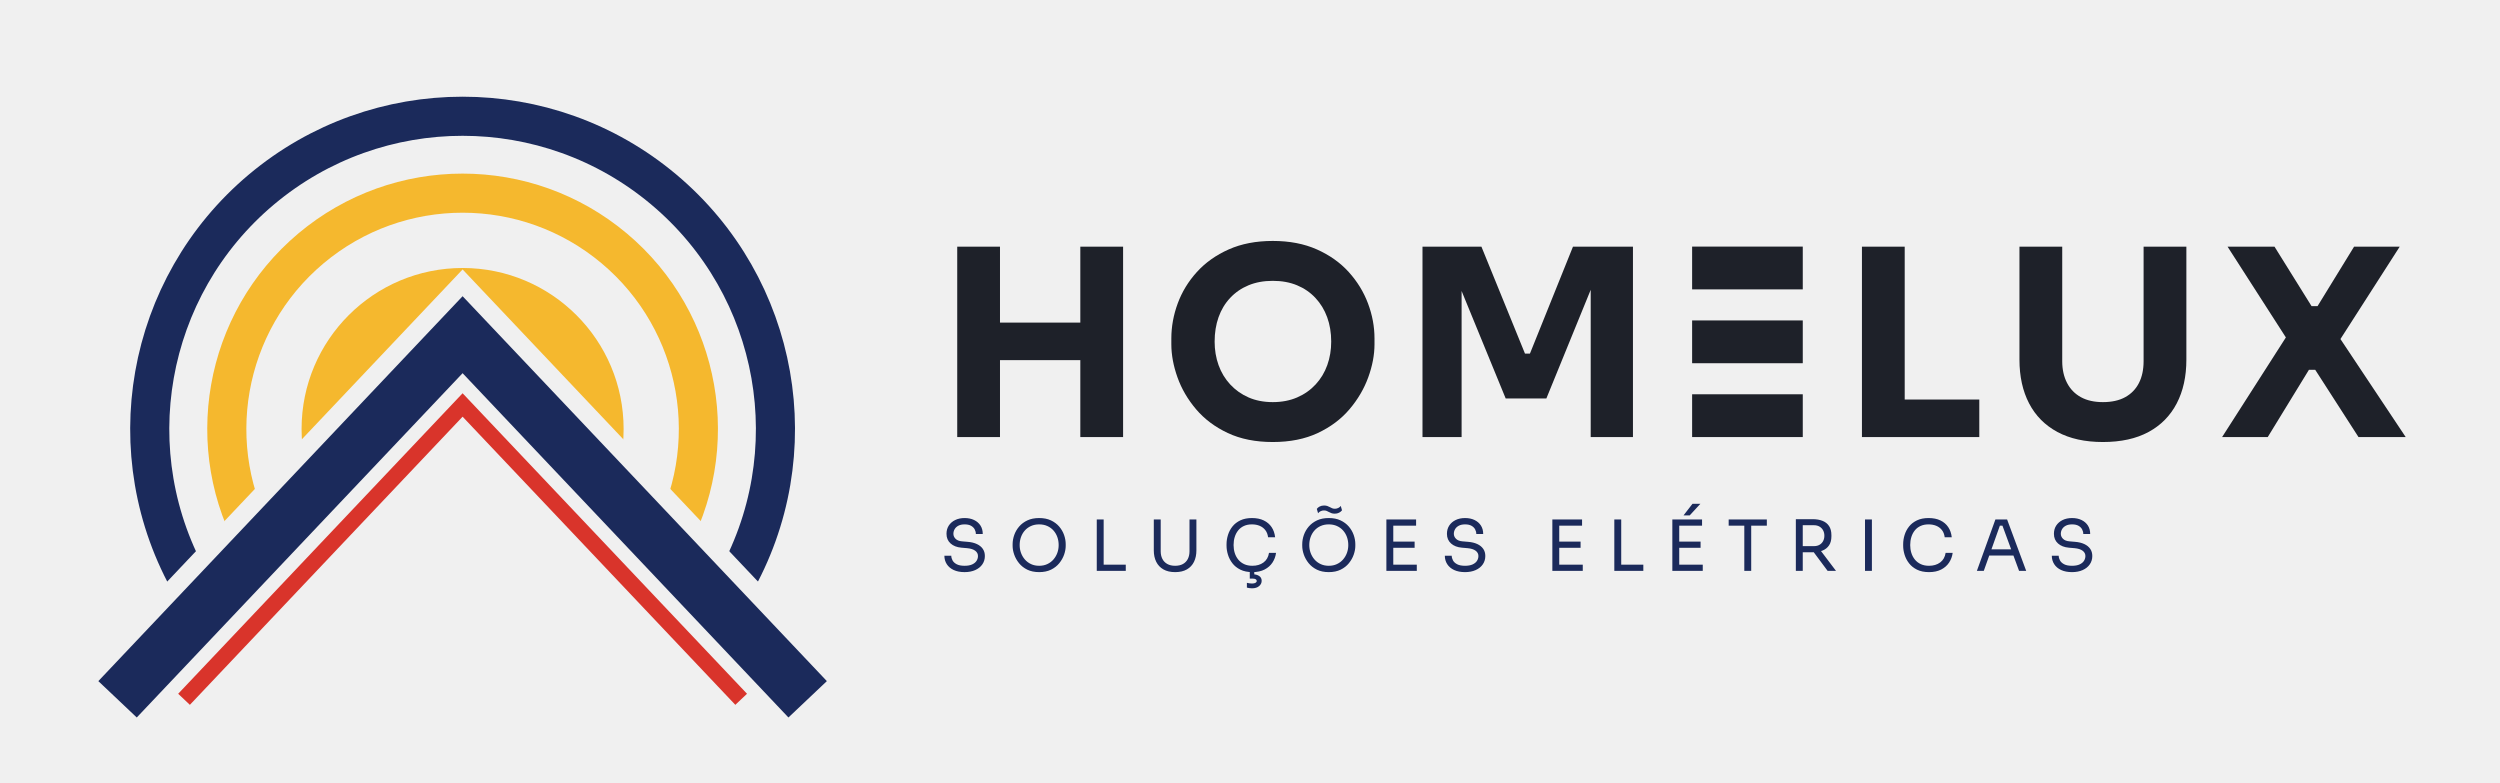
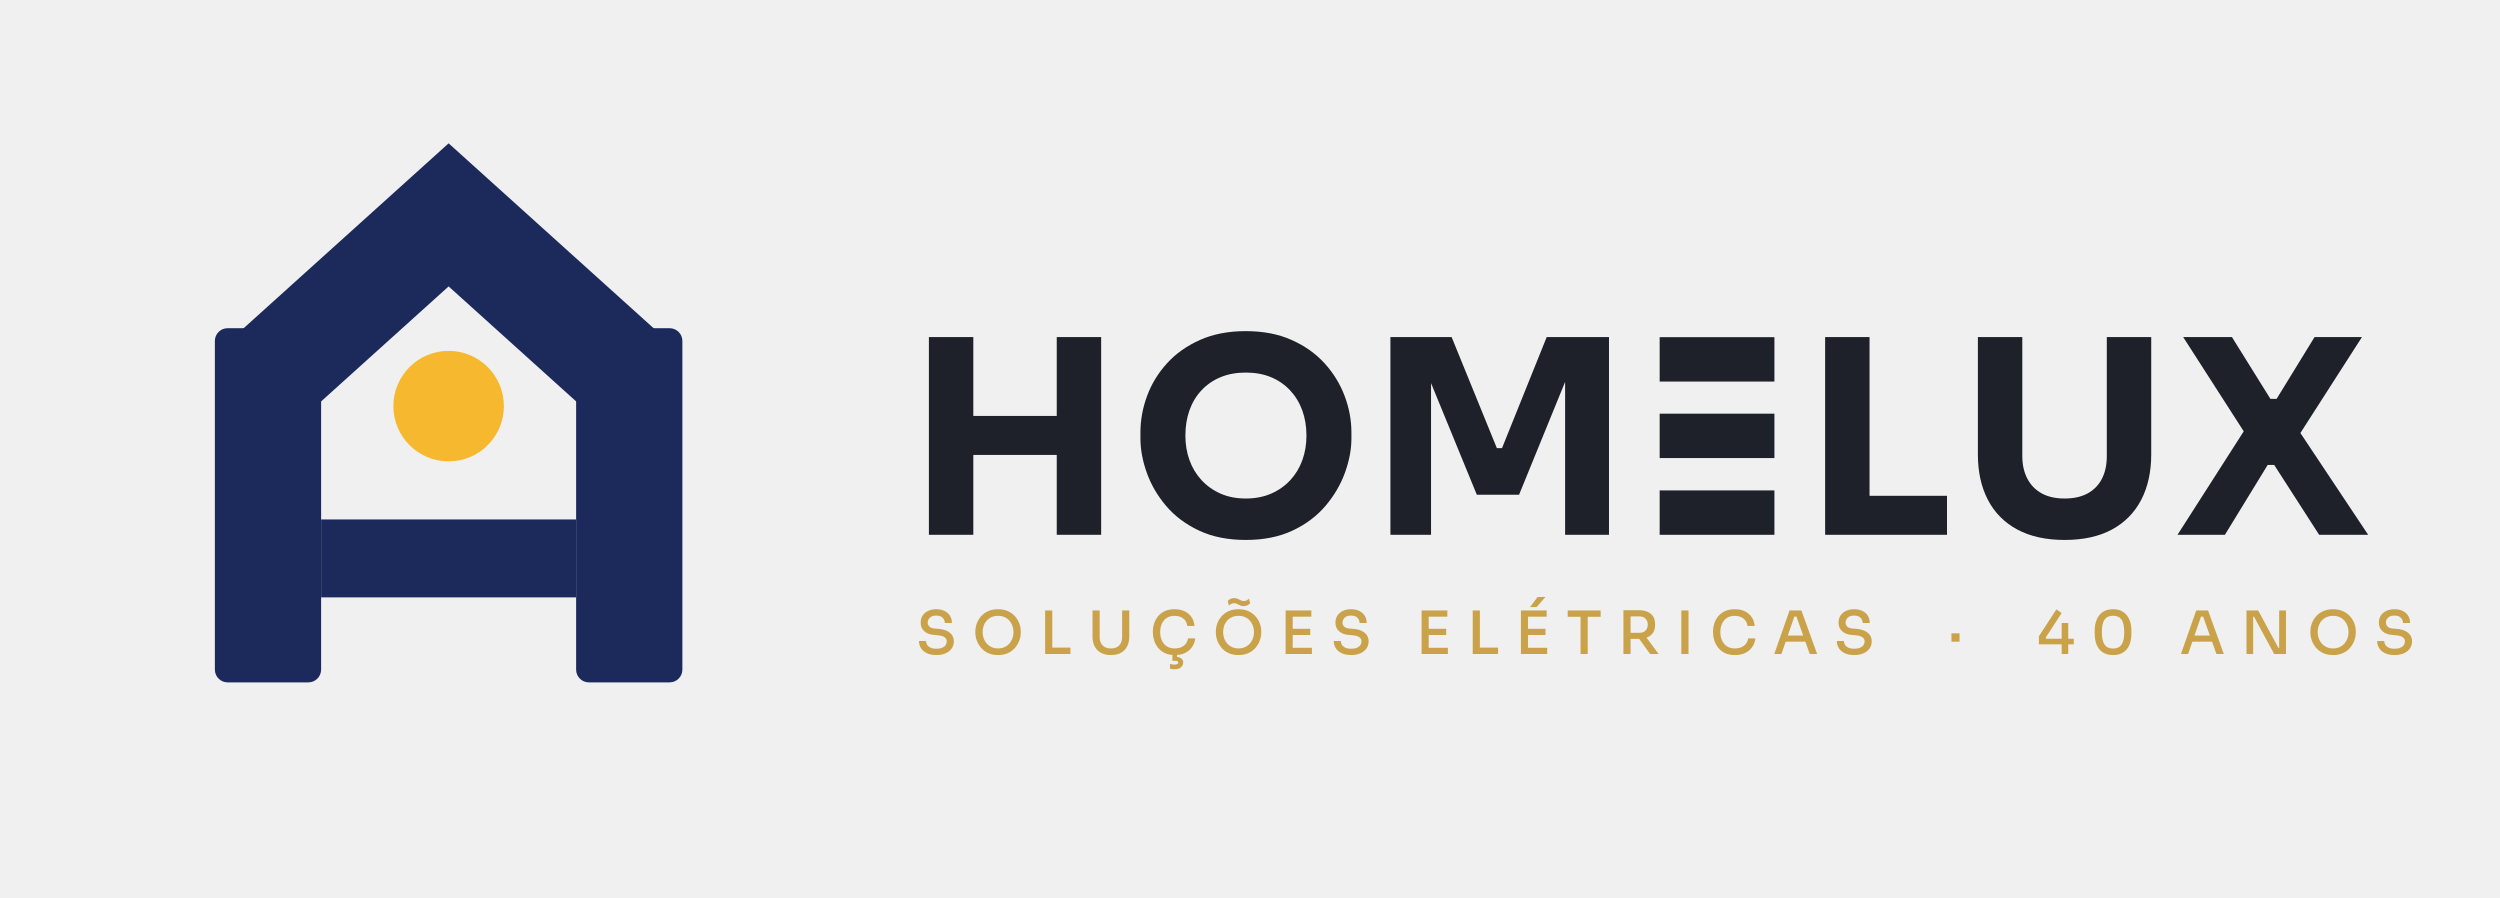
- <svg xmlns="http://www.w3.org/2000/svg" viewBox="0 0 1086.8 340" width="1086.8" height="340" role="img" aria-label="Homelux Soluções Elétricas">
-   <g transform="translate(-48.9 -48.5) scale(0.5)">
-     <mask id="mh" maskUnits="userSpaceOnUse" x="0" y="0" width="1000" height="1000">
-       <rect width="1000" height="1000" fill="#fff" />
-       <polyline points="200,705 500,388 800,705" fill="none" stroke="#000" stroke-width="78" stroke-linejoin="miter" stroke-miterlimit="8" />
-       <polygon points="500,388 200,705 200,1000 800,1000 800,705" fill="#000" />
-     </mask>
-     <g mask="url(#mh)">
-       <circle cx="500" cy="470" r="140" fill="#F5B82E" />
-       <path d="M322.5 572.5A205 205 0 1 1 677.5 572.5" fill="none" stroke="#F5B82E" stroke-width="34" />
-       <path d="M264.4 606A272 272 0 1 1 735.6 606" fill="none" stroke="#1B2A5B" stroke-width="34" />
-     </g>
-     <polyline points="200,705 500,388 800,705" fill="none" stroke="#1B2A5B" stroke-width="46" stroke-linejoin="miter" stroke-miterlimit="8" />
-     <polyline points="257.8,705 500,449.1 742.2,705" fill="none" stroke="#D9342B" stroke-width="14" stroke-linejoin="miter" stroke-miterlimit="8" />
+ <svg xmlns="http://www.w3.org/2000/svg" viewBox="0 0 1058.8 380" width="1058.8" height="380" role="img" aria-label="Homelux Soluções Elétricas">
+   <g transform="translate(40 40) scale(0.3)">
+     <rect x="170" y="330" width="150" height="500" rx="18" fill="#1B2A5B" />
+     <rect x="680" y="330" width="150" height="500" rx="18" fill="#1B2A5B" />
+     <polyline points="245.0,400 500,170 755.0,400" fill="none" stroke="#1B2A5B" stroke-width="150" stroke-linejoin="miter" stroke-miterlimit="6" stroke-linecap="butt" />
+     <rect x="320" y="600" width="360" height="110" fill="#1B2A5B" />
+     <circle cx="500" cy="440" r="78" fill="#F5B82E" />
  </g>
  <g fill="#1E2129">
-     <path d="M469.637 190.0V107.236H488.23V190.0ZM416.124 190.0V107.236H434.717V190.0ZM431.429 156.554V140.229H472.924V156.554Z M553.307 192.154Q542.083 192.154 533.75 188.243Q525.417 184.331 519.975 177.926Q514.533 171.52 511.869 164.037Q509.204 156.554 509.204 149.639V147.144Q509.204 139.435 511.982 131.895Q514.76 124.356 520.315 118.234Q525.87 112.112 534.147 108.427Q542.423 104.742 553.307 104.742Q564.191 104.742 572.467 108.427Q580.744 112.112 586.299 118.234Q591.855 124.356 594.689 131.895Q597.523 139.435 597.523 147.144V149.639Q597.523 156.554 594.802 164.037Q592.081 171.52 586.639 177.926Q581.197 184.331 572.864 188.243Q564.531 192.154 553.307 192.154ZM553.307 174.808Q559.203 174.808 563.908 172.767Q568.613 170.726 571.957 167.098Q575.302 163.47 577.002 158.709Q578.703 153.947 578.703 148.505Q578.703 142.723 576.946 137.904Q575.188 133.086 571.844 129.515Q568.499 125.943 563.851 124.016Q559.203 122.089 553.307 122.089Q547.412 122.089 542.763 124.016Q538.115 125.943 534.77 129.515Q531.426 133.086 529.725 137.904Q528.025 142.723 528.025 148.505Q528.025 153.947 529.725 158.709Q531.426 163.47 534.77 167.098Q538.115 170.726 542.763 172.767Q547.412 174.808 553.307 174.808Z M618.384 190.0V107.236H644.007L662.94 153.72H665.095L683.801 107.236H709.878V190.0H691.511V119.368L694.118 119.594L672.237 173.221H654.551L632.556 119.594L635.39 119.368V190.0Z" />
-     <rect x="735.6" y="107.2" width="48.1" height="18.6" />
-     <rect x="735.6" y="139.3" width="48.1" height="18.6" />
-     <rect x="735.6" y="171.4" width="48.1" height="18.6" />
-     <path d="M809.421 190.0V107.236H828.014V190.0ZM825.746 190.0V173.674H860.439V190.0Z M914.179 192.154Q902.501 192.154 894.395 187.789Q886.289 183.424 882.094 175.375Q877.899 167.325 877.899 156.328V107.236H896.492V157.008Q896.492 162.45 898.59 166.475Q900.687 170.5 904.599 172.654Q908.51 174.808 914.179 174.808Q919.961 174.808 923.872 172.654Q927.784 170.5 929.824 166.531Q931.865 162.563 931.865 157.008V107.236H950.459V156.328Q950.459 167.325 946.264 175.375Q942.069 183.424 934.019 187.789Q925.97 192.154 914.179 192.154Z M965.991 190.0 994.221 145.897 994.448 147.825 968.372 107.236H988.779L1004.878 133.086H1007.486L1023.359 107.236H1043.199L1017.01 148.051L1016.669 146.237L1045.807 190.0H1025.286L1006.466 160.749H1003.745L985.831 190.0Z" />
+     <path d="M447.549 226.5V142.763H466.361V226.5ZM393.406 226.5V142.763H412.218V226.5ZM408.892 192.661V176.143H450.875V192.661Z M527.615 228.679Q516.259 228.679 507.828 224.722Q499.397 220.765 493.891 214.284Q488.385 207.802 485.689 200.232Q482.994 192.661 482.994 185.664V183.14Q482.994 175.34 485.804 167.712Q488.614 160.084 494.235 153.889Q499.856 147.695 508.229 143.967Q516.603 140.239 527.615 140.239Q538.627 140.239 547.001 143.967Q555.375 147.695 560.995 153.889Q566.616 160.084 569.484 167.712Q572.352 175.34 572.352 183.14V185.664Q572.352 192.661 569.599 200.232Q566.846 207.802 561.34 214.284Q555.833 220.765 547.402 224.722Q538.971 228.679 527.615 228.679ZM527.615 211.129Q533.58 211.129 538.34 209.064Q543.101 207 546.485 203.329Q549.869 199.658 551.589 194.84Q553.31 190.023 553.31 184.517Q553.31 178.667 551.532 173.791Q549.754 168.916 546.37 165.303Q542.986 161.69 538.283 159.74Q533.58 157.79 527.615 157.79Q521.65 157.79 516.947 159.74Q512.244 161.69 508.86 165.303Q505.476 168.916 503.756 173.791Q502.035 178.667 502.035 184.517Q502.035 190.023 503.756 194.84Q505.476 199.658 508.86 203.329Q512.244 207 516.947 209.064Q521.65 211.129 527.615 211.129Z M588.87 226.5V142.763H614.794L633.95 189.793H636.13L655.056 142.763H681.439V226.5H662.857V155.037L665.495 155.266L643.356 209.523H625.462L603.208 155.266L606.076 155.037V226.5Z" />
+     <rect x="702.9" y="142.8" width="48.6" height="18.8" />
+     <rect x="702.9" y="175.2" width="48.6" height="18.8" />
+     <rect x="702.9" y="207.7" width="48.6" height="18.8" />
+     <path d="M772.977 226.5V142.763H791.789V226.5ZM789.495 226.5V209.982H824.596V226.5Z M874.379 228.679Q862.564 228.679 854.363 224.263Q846.161 219.847 841.917 211.703Q837.673 203.558 837.673 192.432V142.763H856.485V193.12Q856.485 198.626 858.607 202.698Q860.729 206.77 864.686 208.95Q868.644 211.129 874.379 211.129Q880.229 211.129 884.187 208.95Q888.144 206.77 890.209 202.755Q892.274 198.741 892.274 193.12V142.763H911.086V192.432Q911.086 203.558 906.842 211.703Q902.598 219.847 894.453 224.263Q886.309 228.679 874.379 228.679Z M922.213 226.5 950.775 181.878 951.005 183.828 924.622 142.763H945.269L961.558 168.916H964.196L980.255 142.763H1000.329L973.832 184.058L973.488 182.222L1002.968 226.5H982.205L963.164 196.905H960.411L942.287 226.5Z" />
  </g>
-   <path d="M419.327 248.712Q416.541 248.712 414.582 247.794Q412.623 246.876 411.582 245.253Q410.541 243.631 410.541 241.58H413.541Q413.541 242.59 414.077 243.6Q414.613 244.61 415.883 245.284Q417.153 245.957 419.327 245.957Q421.347 245.957 422.633 245.36Q423.918 244.763 424.531 243.799Q425.143 242.835 425.143 241.702Q425.143 240.325 423.949 239.422Q422.755 238.519 420.459 238.304L417.98 238.09Q415.011 237.845 413.235 236.253Q411.46 234.662 411.46 232.06Q411.46 230.009 412.454 228.478Q413.449 226.948 415.225 226.075Q417 225.203 419.357 225.203Q421.684 225.203 423.459 226.06Q425.235 226.917 426.23 228.463Q427.224 230.009 427.224 232.152H424.224Q424.224 231.08 423.719 230.131Q423.214 229.182 422.143 228.57Q421.072 227.958 419.357 227.958Q417.704 227.958 416.618 228.539Q415.531 229.121 414.995 230.055Q414.46 230.988 414.46 232.06Q414.46 233.284 415.408 234.233Q416.357 235.182 418.225 235.335L420.704 235.549Q423 235.733 424.668 236.514Q426.337 237.294 427.24 238.595Q428.143 239.896 428.143 241.702Q428.143 243.753 427.041 245.345Q425.939 246.937 423.949 247.824Q421.959 248.712 419.327 248.712Z M451.744 248.712Q448.744 248.712 446.571 247.641Q444.397 246.569 442.989 244.825Q441.581 243.08 440.892 241.09Q440.204 239.1 440.204 237.264V236.59Q440.204 234.6 440.908 232.58Q441.612 230.56 443.05 228.891Q444.489 227.223 446.647 226.213Q448.805 225.203 451.744 225.203Q454.683 225.203 456.841 226.213Q458.999 227.223 460.437 228.891Q461.876 230.56 462.58 232.58Q463.284 234.6 463.284 236.59V237.264Q463.284 239.1 462.596 241.09Q461.907 243.08 460.499 244.825Q459.091 246.569 456.917 247.641Q454.744 248.712 451.744 248.712ZM451.744 245.957Q453.703 245.957 455.28 245.223Q456.856 244.488 457.958 243.218Q459.06 241.947 459.642 240.34Q460.223 238.733 460.223 236.958Q460.223 235.09 459.642 233.468Q459.06 231.845 457.958 230.606Q456.856 229.366 455.28 228.662Q453.703 227.958 451.744 227.958Q449.785 227.958 448.208 228.662Q446.632 229.366 445.53 230.606Q444.428 231.845 443.846 233.468Q443.265 235.09 443.265 236.958Q443.265 238.733 443.846 240.34Q444.428 241.947 445.53 243.218Q446.632 244.488 448.208 245.223Q449.785 245.957 451.744 245.957Z M476.784 248.161V225.815H479.784V248.161ZM479.172 248.161V245.467H489.396V248.161Z M510.854 248.712Q507.824 248.712 505.757 247.534Q503.691 246.355 502.635 244.228Q501.579 242.1 501.579 239.284V225.815H504.579V239.651Q504.579 241.519 505.298 242.942Q506.018 244.365 507.426 245.161Q508.834 245.957 510.854 245.957Q512.874 245.957 514.267 245.177Q515.66 244.396 516.379 242.973Q517.099 241.549 517.099 239.651V225.815H520.099V239.284Q520.099 242.1 519.058 244.228Q518.017 246.355 515.966 247.534Q513.915 248.712 510.854 248.712Z M544.435 248.712Q541.373 248.712 539.215 247.641Q537.057 246.569 535.741 244.855Q534.425 243.141 533.812 241.136Q533.2 239.131 533.2 237.264V236.59Q533.2 234.57 533.828 232.55Q534.455 230.529 535.772 228.876Q537.088 227.223 539.2 226.213Q541.312 225.203 544.251 225.203Q547.251 225.203 549.394 226.244Q551.536 227.284 552.791 229.152Q554.046 231.019 554.322 233.56H551.261Q551.016 231.662 550.036 230.422Q549.057 229.182 547.572 228.57Q546.088 227.958 544.251 227.958Q542.261 227.958 540.761 228.647Q539.261 229.335 538.266 230.575Q537.271 231.815 536.766 233.437Q536.261 235.06 536.261 236.958Q536.261 238.764 536.766 240.386Q537.271 242.008 538.297 243.263Q539.322 244.518 540.853 245.238Q542.384 245.957 544.435 245.957Q547.312 245.957 549.271 244.518Q551.23 243.08 551.659 240.355H554.72Q554.414 242.651 553.174 244.549Q551.934 246.447 549.746 247.58Q547.557 248.712 544.435 248.712ZM544.251 255.753Q543.669 255.753 543.072 255.661Q542.475 255.569 542.047 255.447V253.365Q542.506 253.488 543.118 253.579Q543.73 253.671 544.251 253.671Q545.292 253.671 545.812 253.35Q546.332 253.028 546.332 252.539Q546.332 252.079 545.873 251.804Q545.414 251.528 544.526 251.528H543.302V247.855H545.261V250.763L543.914 249.631H544.404Q546.21 249.631 547.343 250.365Q548.475 251.1 548.475 252.477Q548.475 253.824 547.358 254.789Q546.241 255.753 544.251 255.753Z M577.648 248.712Q574.648 248.712 572.474 247.641Q570.301 246.569 568.893 244.825Q567.485 243.08 566.796 241.09Q566.107 239.1 566.107 237.264V236.59Q566.107 234.6 566.811 232.58Q567.515 230.56 568.954 228.891Q570.393 227.223 572.551 226.213Q574.709 225.203 577.648 225.203Q580.586 225.203 582.744 226.213Q584.902 227.223 586.341 228.891Q587.78 230.56 588.484 232.58Q589.188 234.6 589.188 236.59V237.264Q589.188 239.1 588.499 241.09Q587.811 243.08 586.402 244.825Q584.994 246.569 582.821 247.641Q580.648 248.712 577.648 248.712ZM577.648 245.957Q579.607 245.957 581.183 245.223Q582.76 244.488 583.862 243.218Q584.964 241.947 585.545 240.34Q586.127 238.733 586.127 236.958Q586.127 235.09 585.545 233.468Q584.964 231.845 583.862 230.606Q582.76 229.366 581.183 228.662Q579.607 227.958 577.648 227.958Q575.689 227.958 574.112 228.662Q572.536 229.366 571.434 230.606Q570.332 231.845 569.75 233.468Q569.168 235.09 569.168 236.958Q569.168 238.733 569.75 240.34Q570.332 241.947 571.434 243.218Q572.536 244.488 574.112 245.223Q575.689 245.957 577.648 245.957ZM580.25 223.305Q579.423 223.305 578.826 223.091Q578.229 222.876 577.739 222.601Q577.25 222.325 576.745 222.111Q576.24 221.897 575.535 221.897Q574.801 221.897 574.112 222.218Q573.423 222.54 572.995 223.121L572.444 221.223Q572.872 220.611 573.699 220.183Q574.525 219.754 575.597 219.754Q576.423 219.754 577.02 219.968Q577.617 220.183 578.107 220.458Q578.597 220.734 579.117 220.948Q579.637 221.162 580.311 221.162Q581.045 221.162 581.734 220.841Q582.423 220.519 582.852 219.938L583.403 221.836Q582.943 222.448 582.132 222.876Q581.321 223.305 580.25 223.305Z M602.688 248.161V225.815H605.687V248.161ZM605.075 248.161V245.467H615.912V248.161ZM605.075 238.151V235.458H614.963V238.151ZM605.075 228.509V225.815H615.605V228.509Z M636.88 248.712Q634.095 248.712 632.135 247.794Q630.176 246.876 629.136 245.253Q628.095 243.631 628.095 241.58H631.095Q631.095 242.59 631.63 243.6Q632.166 244.61 633.436 245.284Q634.707 245.957 636.88 245.957Q638.901 245.957 640.186 245.36Q641.472 244.763 642.084 243.799Q642.696 242.835 642.696 241.702Q642.696 240.325 641.502 239.422Q640.309 238.519 638.013 238.304L635.533 238.09Q632.564 237.845 630.789 236.253Q629.013 234.662 629.013 232.06Q629.013 230.009 630.008 228.478Q631.003 226.948 632.778 226.075Q634.554 225.203 636.911 225.203Q639.237 225.203 641.013 226.06Q642.788 226.917 643.783 228.463Q644.778 230.009 644.778 232.152H641.778Q641.778 231.08 641.273 230.131Q640.768 229.182 639.696 228.57Q638.625 227.958 636.911 227.958Q635.258 227.958 634.171 228.539Q633.084 229.121 632.549 230.055Q632.013 230.988 632.013 232.06Q632.013 233.284 632.962 234.233Q633.911 235.182 635.778 235.335L638.258 235.549Q640.554 235.733 642.222 236.514Q643.89 237.294 644.793 238.595Q645.696 239.896 645.696 241.702Q645.696 243.753 644.594 245.345Q643.492 246.937 641.502 247.824Q639.513 248.712 636.88 248.712Z M674.838 248.161V225.815H677.838V248.161ZM677.226 248.161V245.467H688.062V248.161ZM677.226 238.151V235.458H687.113V238.151ZM677.226 228.509V225.815H687.756V228.509Z M701.776 248.161V225.815H704.776V248.161ZM704.164 248.161V245.467H714.388V248.161Z M726.999 248.161V225.815H729.999V248.161ZM729.387 248.161V245.467H740.223V248.161ZM729.387 238.151V235.458H739.275V238.151ZM729.387 228.509V225.815H739.917V228.509ZM731.867 224.04 735.754 219.019H739.183L734.56 224.04Z M758.284 248.161V227.897H761.284V248.161ZM751.488 228.509V225.815H768.08V228.509Z M780.691 248.161V225.693H783.691V248.161ZM794.497 248.161 787.089 238.213H790.609L798.14 248.161ZM782.559 240.08V237.417H788.559Q789.967 237.417 790.977 236.835Q791.987 236.253 792.538 235.228Q793.089 234.203 793.089 232.886Q793.089 231.57 792.538 230.544Q791.987 229.519 790.977 228.922Q789.967 228.325 788.559 228.325H782.559V225.693H788.008Q790.456 225.693 792.293 226.427Q794.13 227.162 795.14 228.693Q796.15 230.223 796.15 232.641V233.131Q796.15 235.549 795.125 237.08Q794.099 238.611 792.278 239.345Q790.456 240.08 788.008 240.08Z M810.752 248.161V225.815H813.751V248.161Z M838.577 248.712Q835.516 248.712 833.358 247.641Q831.2 246.569 829.884 244.855Q828.567 243.141 827.955 241.136Q827.343 239.131 827.343 237.264V236.59Q827.343 234.57 827.97 232.55Q828.598 230.529 829.914 228.876Q831.23 227.223 833.343 226.213Q835.455 225.203 838.393 225.203Q841.393 225.203 843.536 226.244Q845.679 227.284 846.934 229.152Q848.189 231.019 848.465 233.56H845.403Q845.159 231.662 844.179 230.422Q843.199 229.182 841.715 228.57Q840.23 227.958 838.393 227.958Q836.404 227.958 834.904 228.647Q833.404 229.335 832.409 230.575Q831.414 231.815 830.909 233.437Q830.404 235.06 830.404 236.958Q830.404 238.764 830.909 240.386Q831.414 242.008 832.44 243.263Q833.465 244.518 834.996 245.238Q836.526 245.957 838.577 245.957Q841.455 245.957 843.414 244.518Q845.373 243.08 845.801 240.355H848.862Q848.556 242.651 847.317 244.549Q846.077 246.447 843.888 247.58Q841.699 248.712 838.577 248.712Z M859.393 248.161 867.443 225.815H872.525L880.821 248.161H877.729L870.229 227.774L871.698 228.509H868.086L869.647 227.774L862.393 248.161ZM864.199 241.488 865.209 238.794H874.851L875.862 241.488Z M900.748 248.712Q897.963 248.712 896.004 247.794Q894.045 246.876 893.004 245.253Q891.963 243.631 891.963 241.58H894.963Q894.963 242.59 895.499 243.6Q896.034 244.61 897.305 245.284Q898.575 245.957 900.748 245.957Q902.769 245.957 904.054 245.36Q905.34 244.763 905.952 243.799Q906.565 242.835 906.565 241.702Q906.565 240.325 905.371 239.422Q904.177 238.519 901.881 238.304L899.402 238.09Q896.432 237.845 894.657 236.253Q892.881 234.662 892.881 232.06Q892.881 230.009 893.876 228.478Q894.871 226.948 896.647 226.075Q898.422 225.203 900.779 225.203Q903.105 225.203 904.881 226.06Q906.656 226.917 907.651 228.463Q908.646 230.009 908.646 232.152H905.646Q905.646 231.08 905.141 230.131Q904.636 229.182 903.565 228.57Q902.493 227.958 900.779 227.958Q899.126 227.958 898.039 228.539Q896.953 229.121 896.417 230.055Q895.881 230.988 895.881 232.06Q895.881 233.284 896.83 234.233Q897.779 235.182 899.646 235.335L902.126 235.549Q904.422 235.733 906.09 236.514Q907.758 237.294 908.661 238.595Q909.564 239.896 909.564 241.702Q909.564 243.753 908.462 245.345Q907.36 246.937 905.371 247.824Q903.381 248.712 900.748 248.712Z" fill="#1B2A5B" />
+   <path d="M396.605 277.426Q394.233 277.426 392.58 276.656Q390.927 275.887 390.069 274.537Q389.211 273.186 389.211 271.47H392.189Q392.189 272.253 392.618 273.01Q393.047 273.767 394.006 274.259Q394.965 274.751 396.605 274.751Q398.094 274.751 399.066 274.322Q400.038 273.893 400.504 273.186Q400.971 272.48 400.971 271.622Q400.971 270.562 400.063 269.893Q399.154 269.224 397.337 269.073L395.495 268.896Q392.946 268.694 391.432 267.319Q389.918 265.944 389.918 263.698Q389.918 261.982 390.738 260.72Q391.558 259.458 393.047 258.739Q394.536 258.02 396.504 258.02Q398.523 258.02 400.012 258.739Q401.501 259.458 402.321 260.758Q403.142 262.057 403.142 263.849H400.164Q400.164 263.042 399.773 262.322Q399.381 261.603 398.574 261.149Q397.766 260.695 396.504 260.695Q395.293 260.695 394.498 261.124Q393.703 261.553 393.3 262.234Q392.896 262.915 392.896 263.698Q392.896 264.631 393.602 265.351Q394.309 266.07 395.773 266.196L397.59 266.347Q399.533 266.499 400.959 267.168Q402.384 267.836 403.179 268.947Q403.974 270.057 403.974 271.622Q403.974 273.338 403.053 274.65Q402.132 275.962 400.479 276.694Q398.826 277.426 396.605 277.426Z M422.699 277.426Q420.201 277.426 418.397 276.555Q416.592 275.685 415.406 274.246Q414.22 272.808 413.652 271.155Q413.084 269.502 413.084 267.988V267.433Q413.084 265.767 413.678 264.101Q414.271 262.436 415.469 261.061Q416.668 259.685 418.472 258.852Q420.277 258.02 422.699 258.02Q425.122 258.02 426.914 258.852Q428.705 259.685 429.917 261.061Q431.128 262.436 431.721 264.101Q432.314 265.767 432.314 267.433V267.988Q432.314 269.502 431.734 271.155Q431.153 272.808 429.98 274.246Q428.806 275.685 426.989 276.555Q425.172 277.426 422.699 277.426ZM422.699 274.625Q424.214 274.625 425.425 274.07Q426.636 273.514 427.494 272.556Q428.352 271.597 428.794 270.36Q429.235 269.123 429.235 267.735Q429.235 266.272 428.781 265.023Q428.327 263.773 427.482 262.827Q426.636 261.881 425.425 261.351Q424.214 260.821 422.699 260.821Q421.185 260.821 419.974 261.351Q418.763 261.881 417.905 262.827Q417.047 263.773 416.605 265.023Q416.163 266.272 416.163 267.735Q416.163 269.123 416.605 270.36Q417.047 271.597 417.905 272.556Q418.763 273.514 419.974 274.07Q421.185 274.625 422.699 274.625Z M442.636 276.972V258.55H445.664V276.972ZM445.159 276.972V274.272H453.361V276.972Z M470.496 277.426Q467.947 277.426 466.219 276.454Q464.49 275.483 463.594 273.716Q462.698 271.95 462.698 269.603V258.55H465.727V269.855Q465.727 271.268 466.282 272.354Q466.837 273.439 467.897 274.032Q468.957 274.625 470.496 274.625Q472.036 274.625 473.083 274.044Q474.13 273.464 474.685 272.379Q475.24 271.294 475.24 269.855V258.55H478.269V269.603Q478.269 271.95 477.386 273.716Q476.502 275.483 474.774 276.454Q473.045 277.426 470.496 277.426Z M497.574 277.426Q495.051 277.426 493.272 276.555Q491.492 275.685 490.395 274.259Q489.297 272.833 488.78 271.18Q488.262 269.527 488.262 267.988V267.433Q488.262 265.742 488.792 264.076Q489.322 262.411 490.42 261.048Q491.518 259.685 493.272 258.852Q495.025 258.02 497.423 258.02Q499.921 258.02 501.738 258.903Q503.555 259.786 504.628 261.363Q505.7 262.941 505.902 265.086H502.849Q502.647 263.672 501.902 262.726Q501.158 261.78 500.01 261.3Q498.861 260.821 497.423 260.821Q495.934 260.821 494.786 261.351Q493.637 261.881 492.88 262.814Q492.123 263.748 491.732 264.997Q491.341 266.247 491.341 267.735Q491.341 269.149 491.732 270.398Q492.123 271.647 492.906 272.606Q493.688 273.565 494.861 274.095Q496.035 274.625 497.574 274.625Q499.795 274.625 501.309 273.527Q502.823 272.429 503.151 270.385H506.23Q505.978 272.328 504.918 273.931Q503.858 275.533 502.016 276.48Q500.174 277.426 497.574 277.426ZM497.448 283.457Q496.918 283.457 496.388 283.382Q495.858 283.306 495.505 283.205V281.186Q495.883 281.287 496.388 281.375Q496.893 281.464 497.372 281.464Q498.205 281.464 498.622 281.224Q499.038 280.984 499.038 280.606Q499.038 280.252 498.685 280.051Q498.331 279.849 497.65 279.849H496.54V276.694H498.483V279.117L497.221 278.133H497.599Q499.189 278.133 500.148 278.764Q501.107 279.394 501.107 280.606Q501.107 281.792 500.148 282.625Q499.189 283.457 497.448 283.457Z M524.551 277.426Q522.053 277.426 520.249 276.555Q518.444 275.685 517.258 274.246Q516.072 272.808 515.504 271.155Q514.937 269.502 514.937 267.988V267.433Q514.937 265.767 515.53 264.101Q516.123 262.436 517.321 261.061Q518.52 259.685 520.324 258.852Q522.129 258.02 524.551 258.02Q526.974 258.02 528.766 258.852Q530.558 259.685 531.769 261.061Q532.98 262.436 533.573 264.101Q534.166 265.767 534.166 267.433V267.988Q534.166 269.502 533.586 271.155Q533.005 272.808 531.832 274.246Q530.659 275.685 528.842 276.555Q527.025 277.426 524.551 277.426ZM524.551 274.625Q526.066 274.625 527.277 274.07Q528.488 273.514 529.346 272.556Q530.204 271.597 530.646 270.36Q531.088 269.123 531.088 267.735Q531.088 266.272 530.633 265.023Q530.179 263.773 529.334 262.827Q528.488 261.881 527.277 261.351Q526.066 260.821 524.551 260.821Q523.037 260.821 521.826 261.351Q520.615 261.881 519.757 262.827Q518.899 263.773 518.457 265.023Q518.015 266.272 518.015 267.735Q518.015 269.123 518.457 270.36Q518.899 271.597 519.757 272.556Q520.615 273.514 521.826 274.07Q523.037 274.625 524.551 274.625ZM526.722 256.707Q526.015 256.707 525.498 256.518Q524.98 256.329 524.564 256.089Q524.148 255.849 523.706 255.66Q523.264 255.471 522.659 255.471Q522.003 255.471 521.422 255.748Q520.842 256.026 520.488 256.48L519.984 254.537Q520.362 254.032 521.056 253.666Q521.75 253.301 522.709 253.301Q523.416 253.301 523.933 253.49Q524.45 253.679 524.867 253.919Q525.283 254.159 525.738 254.348Q526.192 254.537 526.772 254.537Q527.428 254.537 528.009 254.259Q528.589 253.982 528.942 253.502L529.447 255.471Q529.043 255.976 528.362 256.341Q527.681 256.707 526.722 256.707Z M544.488 276.972V258.55H547.491V276.972ZM546.986 276.972V274.347H555.617V276.972ZM546.986 268.922V266.297H554.91V268.922ZM546.986 261.174V258.55H555.39V261.174Z M572.272 277.426Q569.9 277.426 568.247 276.656Q566.594 275.887 565.736 274.537Q564.878 273.186 564.878 271.47H567.856Q567.856 272.253 568.285 273.01Q568.714 273.767 569.673 274.259Q570.632 274.751 572.272 274.751Q573.761 274.751 574.733 274.322Q575.705 273.893 576.171 273.186Q576.638 272.48 576.638 271.622Q576.638 270.562 575.73 269.893Q574.821 269.224 573.004 269.073L571.162 268.896Q568.613 268.694 567.099 267.319Q565.585 265.944 565.585 263.698Q565.585 261.982 566.405 260.72Q567.225 259.458 568.714 258.739Q570.203 258.02 572.172 258.02Q574.19 258.02 575.679 258.739Q577.168 259.458 577.988 260.758Q578.809 262.057 578.809 263.849H575.831Q575.831 263.042 575.44 262.322Q575.048 261.603 574.241 261.149Q573.433 260.695 572.172 260.695Q570.96 260.695 570.165 261.124Q569.37 261.553 568.967 262.234Q568.563 262.915 568.563 263.698Q568.563 264.631 569.269 265.351Q569.976 266.07 571.44 266.196L573.257 266.347Q575.2 266.499 576.626 267.168Q578.052 267.836 578.846 268.947Q579.641 270.057 579.641 271.622Q579.641 273.338 578.72 274.65Q577.799 275.962 576.146 276.694Q574.493 277.426 572.272 277.426Z M602.076 276.972V258.55H605.079V276.972ZM604.574 276.972V274.347H613.205V276.972ZM604.574 268.922V266.297H612.499V268.922ZM604.574 261.174V258.55H612.978V261.174Z M623.728 276.972V258.55H626.757V276.972ZM626.252 276.972V274.272H634.454V276.972Z M644.144 276.972V258.55H647.147V276.972ZM646.643 276.972V274.347H655.273V276.972ZM646.643 268.922V266.297H654.567V268.922ZM646.643 261.174V258.55H655.046V261.174ZM648.005 257.111 651.185 252.846H654.516L650.781 257.111Z M669.405 276.972V260.72H672.434V276.972ZM663.954 261.225V258.55H677.91V261.225Z M687.55 276.972V258.423H690.578V276.972ZM698.856 276.972 693.001 268.871H696.433L702.464 276.972ZM689.594 270.562V268.013H694.389Q695.474 268.013 696.256 267.571Q697.039 267.13 697.455 266.347Q697.872 265.565 697.872 264.53Q697.872 263.521 697.455 262.739Q697.039 261.956 696.256 261.502Q695.474 261.048 694.389 261.048H689.594V258.423H693.985Q696.105 258.423 697.67 259.067Q699.234 259.71 700.092 260.997Q700.95 262.284 700.95 264.303V264.707Q700.95 266.726 700.08 268.013Q699.209 269.3 697.657 269.931Q696.105 270.562 693.985 270.562Z M712.079 276.972V258.55H715.108V276.972Z M734.817 277.426Q732.293 277.426 730.514 276.555Q728.735 275.685 727.637 274.259Q726.54 272.833 726.022 271.18Q725.505 269.527 725.505 267.988V267.433Q725.505 265.742 726.035 264.076Q726.565 262.411 727.662 261.048Q728.76 259.685 730.514 258.852Q732.268 258.02 734.665 258.02Q737.164 258.02 738.981 258.903Q740.798 259.786 741.87 261.363Q742.943 262.941 743.145 265.086H740.091Q739.889 263.672 739.145 262.726Q738.4 261.78 737.252 261.3Q736.104 260.821 734.665 260.821Q733.177 260.821 732.028 261.351Q730.88 261.881 730.123 262.814Q729.366 263.748 728.975 264.997Q728.584 266.247 728.584 267.735Q728.584 269.149 728.975 270.398Q729.366 271.647 730.148 272.606Q730.931 273.565 732.104 274.095Q733.277 274.625 734.817 274.625Q737.038 274.625 738.552 273.527Q740.066 272.429 740.394 270.385H743.473Q743.22 272.328 742.161 273.931Q741.101 275.533 739.258 276.48Q737.416 277.426 734.817 277.426Z M751.447 276.972 757.908 258.55H762.93L769.592 276.972H766.463L760.633 260.568L761.87 261.149H758.816L760.128 260.568L754.476 276.972ZM755.636 271.773 756.595 269.149H764.318L765.302 271.773Z M785.339 277.426Q782.967 277.426 781.314 276.656Q779.661 275.887 778.803 274.537Q777.945 273.186 777.945 271.47H780.923Q780.923 272.253 781.352 273.01Q781.781 273.767 782.74 274.259Q783.699 274.751 785.339 274.751Q786.828 274.751 787.8 274.322Q788.771 273.893 789.238 273.186Q789.705 272.48 789.705 271.622Q789.705 270.562 788.796 269.893Q787.888 269.224 786.071 269.073L784.229 268.896Q781.68 268.694 780.166 267.319Q778.652 265.944 778.652 263.698Q778.652 261.982 779.472 260.72Q780.292 259.458 781.781 258.739Q783.27 258.02 785.238 258.02Q787.257 258.02 788.746 258.739Q790.235 259.458 791.055 260.758Q791.875 262.057 791.875 263.849H788.897Q788.897 263.042 788.506 262.322Q788.115 261.603 787.308 261.149Q786.5 260.695 785.238 260.695Q784.027 260.695 783.232 261.124Q782.437 261.553 782.033 262.234Q781.629 262.915 781.629 263.698Q781.629 264.631 782.336 265.351Q783.043 266.07 784.506 266.196L786.323 266.347Q788.266 266.499 789.692 267.168Q791.118 267.836 791.913 268.947Q792.708 270.057 792.708 271.622Q792.708 273.338 791.787 274.65Q790.866 275.962 789.213 276.694Q787.56 277.426 785.339 277.426Z M826.474 271.773V268.215H829.906V271.773Z M863.52 272.884V269.451L870.939 258.07L873.135 259.66L866.397 270.032L866.649 270.511H878.283V272.884ZM873.16 276.972V263.849H875.936V276.972Z M894.913 277.426Q892.819 277.426 891.33 276.707Q889.841 275.988 888.92 274.751Q887.999 273.514 887.57 271.887Q887.141 270.259 887.141 268.442V267.054Q887.141 264.53 887.961 262.486Q888.781 260.442 890.51 259.231Q892.238 258.02 894.913 258.02Q897.614 258.02 899.317 259.231Q901.02 260.442 901.853 262.486Q902.686 264.53 902.686 267.054V268.442Q902.686 270.259 902.257 271.887Q901.828 273.514 900.907 274.751Q899.986 275.988 898.509 276.707Q897.033 277.426 894.913 277.426ZM894.913 274.675Q897.361 274.675 898.509 273.022Q899.658 271.369 899.658 267.786Q899.658 264.026 898.484 262.398Q897.311 260.77 894.913 260.77Q892.516 260.77 891.342 262.398Q890.169 264.026 890.169 267.735Q890.169 271.344 891.33 273.01Q892.491 274.675 894.913 274.675Z M923.682 276.972 930.143 258.55H935.165L941.827 276.972H938.698L932.868 260.568L934.105 261.149H931.051L932.363 260.568L926.711 276.972ZM927.871 271.773 928.83 269.149H936.553L937.537 271.773Z M951.442 276.972V258.55H956.388L964.943 274.372H965.776L965.271 274.827V258.55H968.148V276.972H963.151L954.596 261.149H953.763L954.268 260.695V276.972Z M988.11 277.426Q985.611 277.426 983.807 276.555Q982.002 275.685 980.816 274.246Q979.63 272.808 979.062 271.155Q978.495 269.502 978.495 267.988V267.433Q978.495 265.767 979.088 264.101Q979.681 262.436 980.879 261.061Q982.078 259.685 983.883 258.852Q985.687 258.02 988.11 258.02Q990.532 258.02 992.324 258.852Q994.116 259.685 995.327 261.061Q996.538 262.436 997.131 264.101Q997.724 265.767 997.724 267.433V267.988Q997.724 269.502 997.144 271.155Q996.564 272.808 995.39 274.246Q994.217 275.685 992.4 276.555Q990.583 277.426 988.11 277.426ZM988.11 274.625Q989.624 274.625 990.835 274.07Q992.046 273.514 992.904 272.556Q993.762 271.597 994.204 270.36Q994.646 269.123 994.646 267.735Q994.646 266.272 994.191 265.023Q993.737 263.773 992.892 262.827Q992.046 261.881 990.835 261.351Q989.624 260.821 988.11 260.821Q986.595 260.821 985.384 261.351Q984.173 261.881 983.315 262.827Q982.457 263.773 982.015 265.023Q981.573 266.272 981.573 267.735Q981.573 269.123 982.015 270.36Q982.457 271.597 983.315 272.556Q984.173 273.514 985.384 274.07Q986.595 274.625 988.11 274.625Z M1014.178 277.426Q1011.806 277.426 1010.153 276.656Q1008.5 275.887 1007.642 274.537Q1006.784 273.186 1006.784 271.47H1009.762Q1009.762 272.253 1010.191 273.01Q1010.62 273.767 1011.579 274.259Q1012.538 274.751 1014.178 274.751Q1015.667 274.751 1016.639 274.322Q1017.61 273.893 1018.077 273.186Q1018.544 272.48 1018.544 271.622Q1018.544 270.562 1017.636 269.893Q1016.727 269.224 1014.91 269.073L1013.068 268.896Q1010.519 268.694 1009.005 267.319Q1007.491 265.944 1007.491 263.698Q1007.491 261.982 1008.311 260.72Q1009.131 259.458 1010.62 258.739Q1012.109 258.02 1014.077 258.02Q1016.096 258.02 1017.585 258.739Q1019.074 259.458 1019.894 260.758Q1020.714 262.057 1020.714 263.849H1017.736Q1017.736 263.042 1017.345 262.322Q1016.954 261.603 1016.147 261.149Q1015.339 260.695 1014.077 260.695Q1012.866 260.695 1012.071 261.124Q1011.276 261.553 1010.872 262.234Q1010.469 262.915 1010.469 263.698Q1010.469 264.631 1011.175 265.351Q1011.882 266.07 1013.345 266.196L1015.162 266.347Q1017.106 266.499 1018.531 267.168Q1019.957 267.836 1020.752 268.947Q1021.547 270.057 1021.547 271.622Q1021.547 273.338 1020.626 274.65Q1019.705 275.962 1018.052 276.694Q1016.399 277.426 1014.178 277.426Z" fill="#C9A24A" />
</svg>
